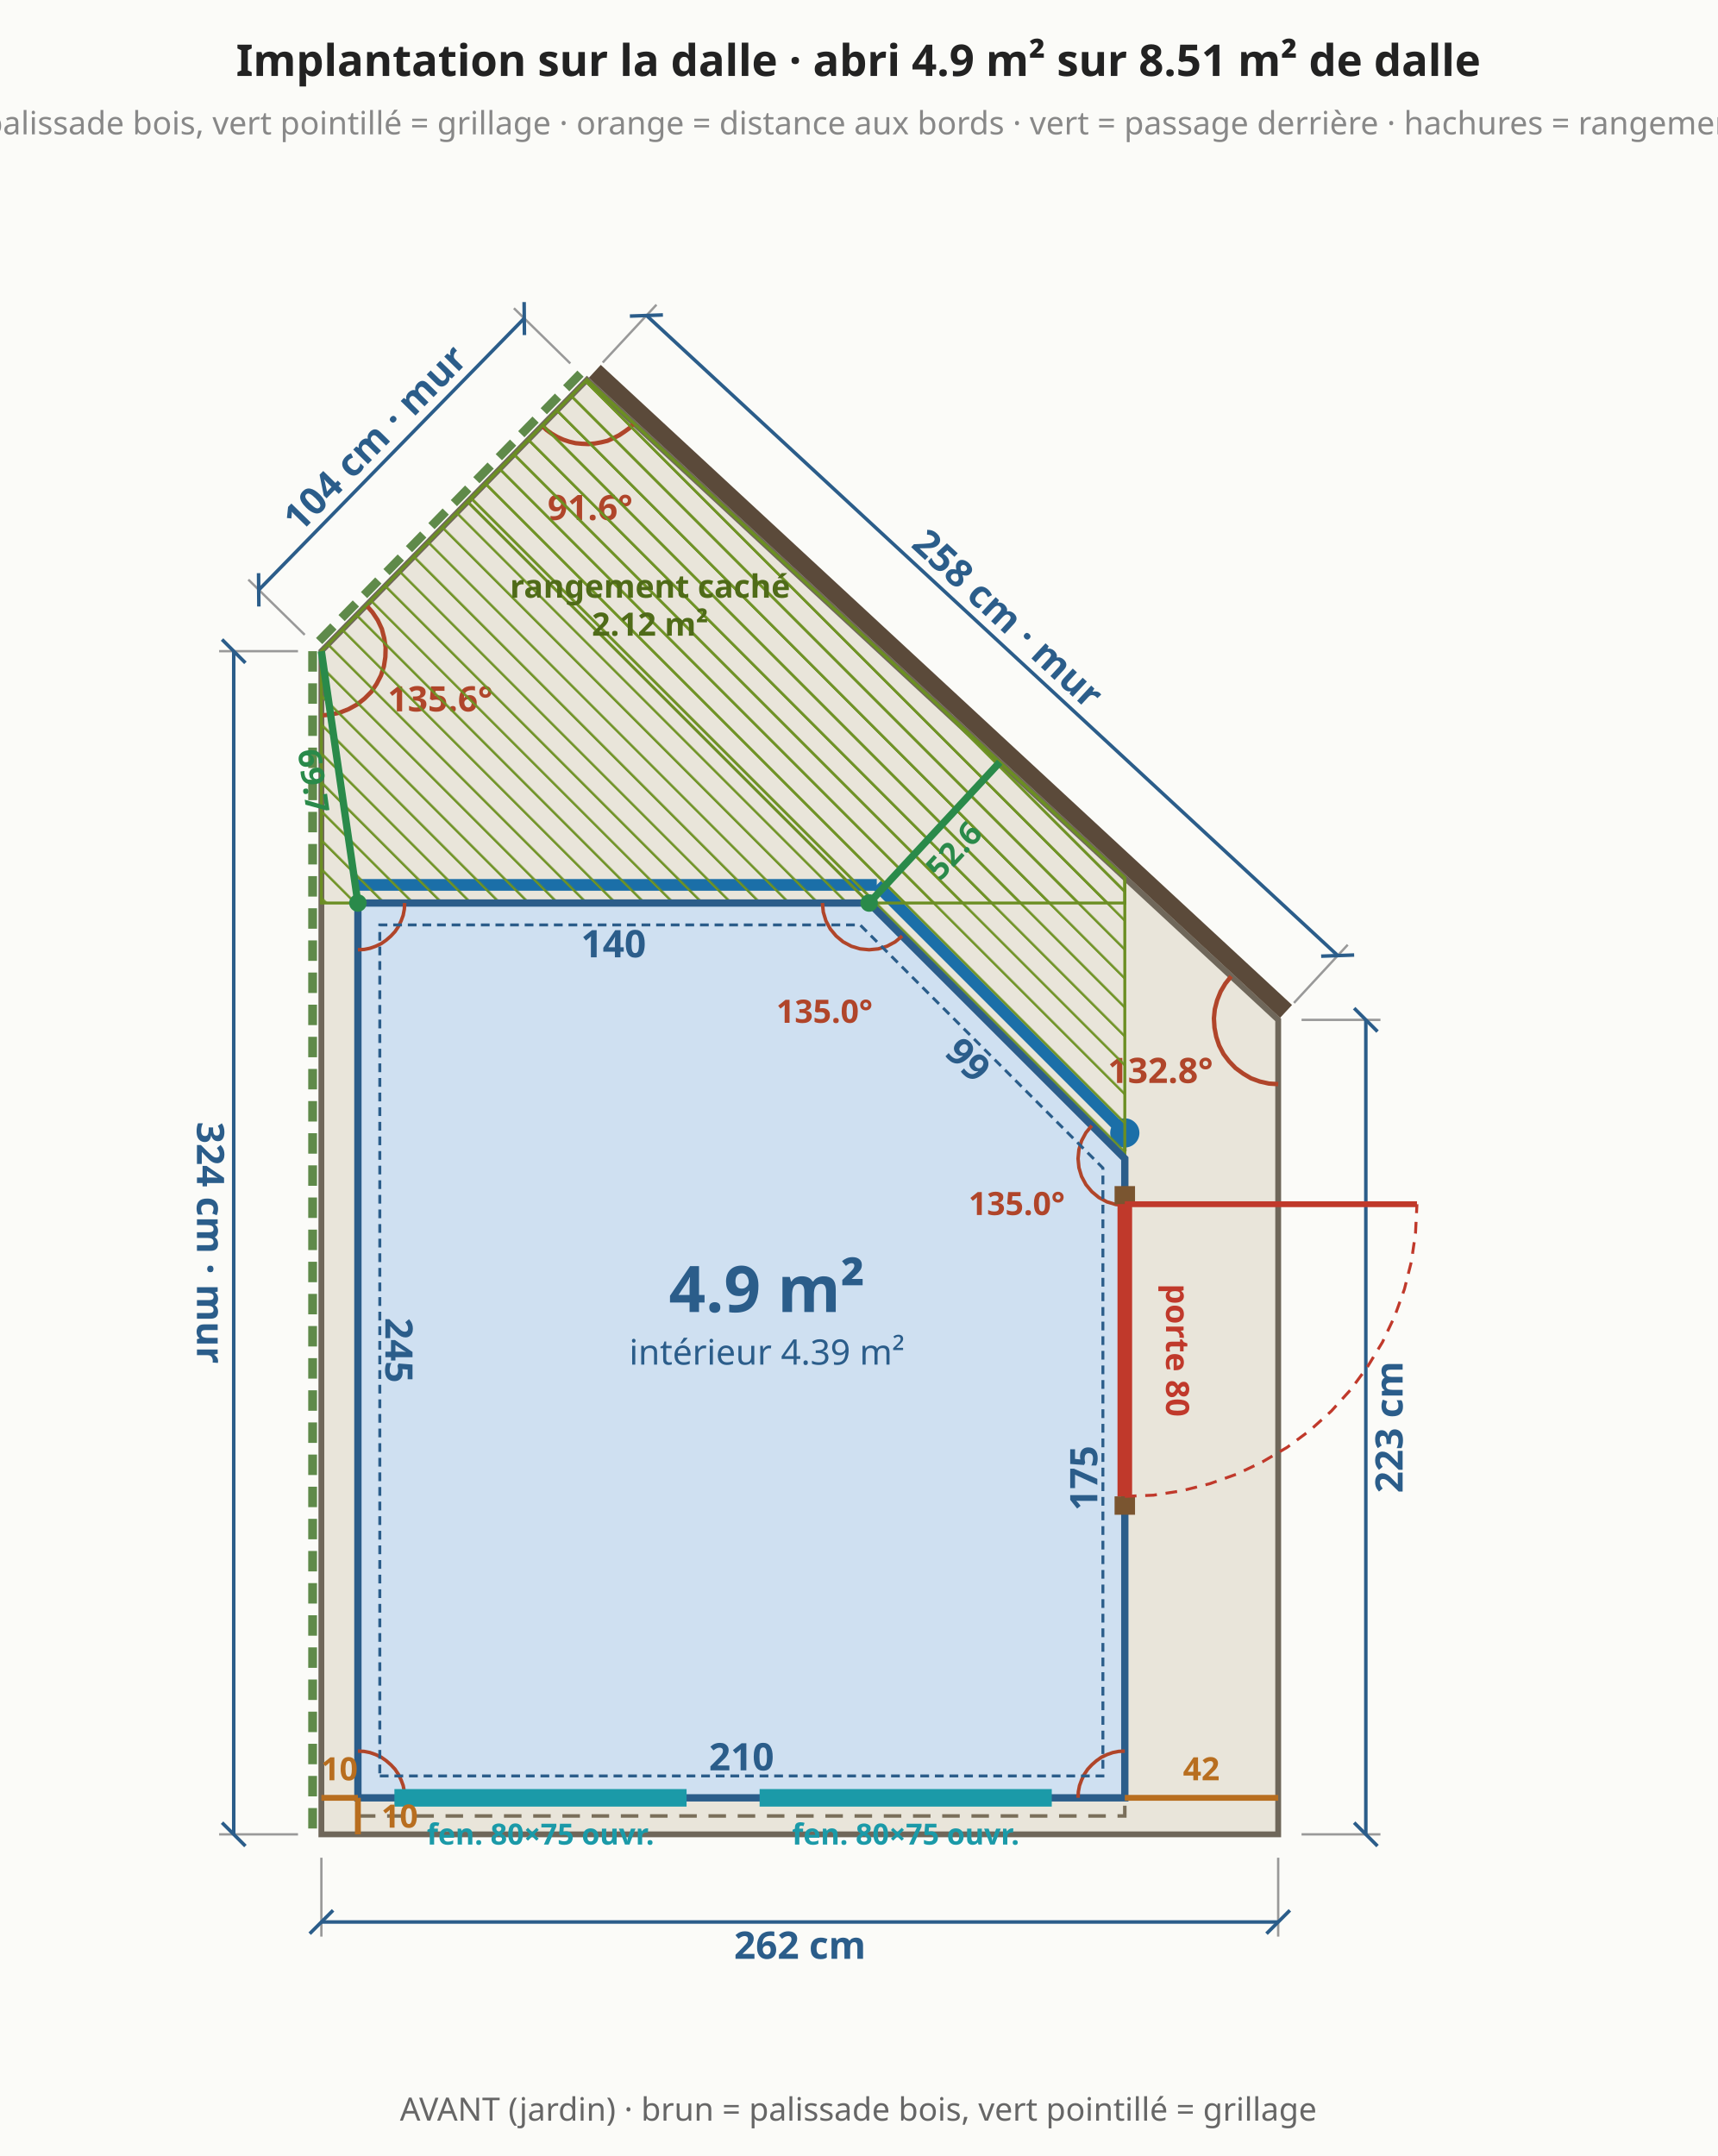
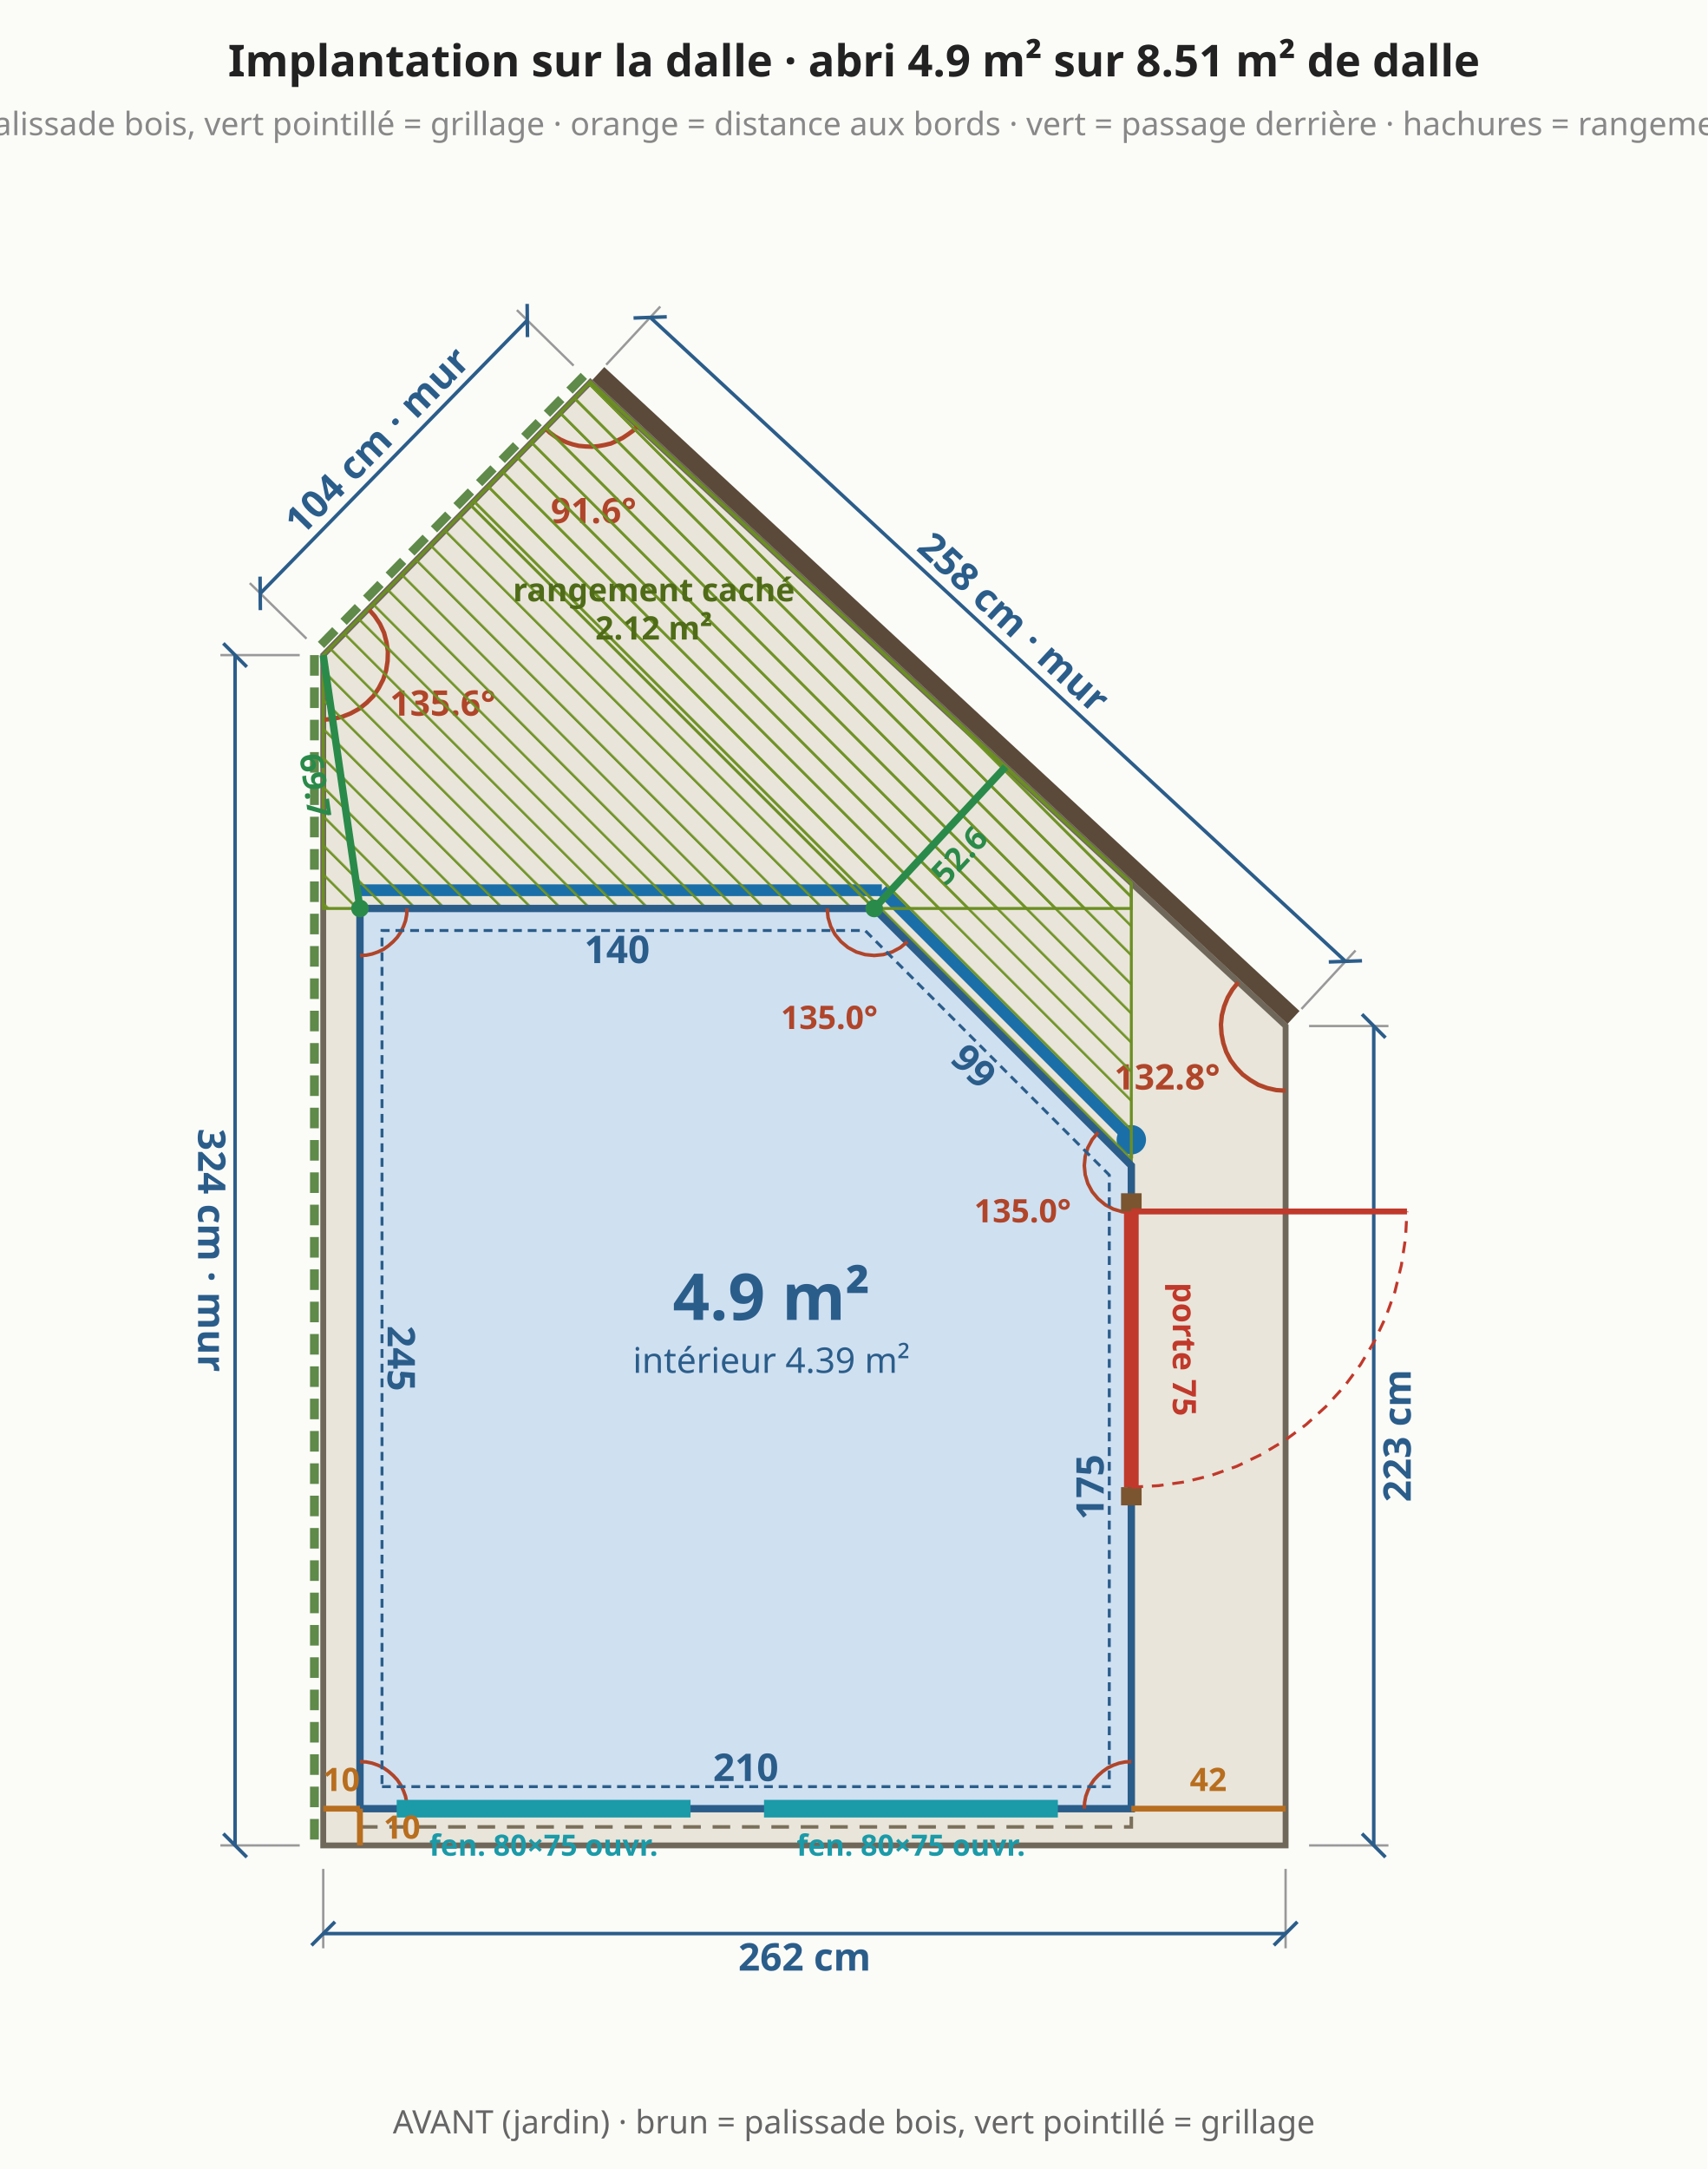
- <svg xmlns="http://www.w3.org/2000/svg" viewBox="0 0 588 738" font-family="system-ui,sans-serif" font-size="13">
-   <rect width="588" height="738" fill="#fbfbf8" />
+ <svg xmlns="http://www.w3.org/2000/svg" viewBox="0 0 581 738" font-family="system-ui,sans-serif" font-size="13">
+   <rect width="581" height="738" fill="#fbfbf8" />
  <polygon points="110.0,627.9 437.5,627.9 437.5,349.1 200.9,130.0 110.0,222.9" fill="#e9e5da" stroke="#6f675a" stroke-width="2" />
  <line x1="110.0" y1="635.9" x2="110.0" y2="662.9" stroke="#999" stroke-width="0.8" />
  <line x1="437.5" y1="635.9" x2="437.5" y2="662.9" stroke="#999" stroke-width="0.8" />
  <line x1="110.0" y1="657.9" x2="437.5" y2="657.9" stroke="#2b5d8a" stroke-width="1.2" />
  <line x1="106.0" y1="661.9" x2="114.0" y2="653.9" stroke="#2b5d8a" stroke-width="1.2" />
  <line x1="433.5" y1="661.9" x2="441.5" y2="653.9" stroke="#2b5d8a" stroke-width="1.2" />
  <text x="273.8" y="665.9" text-anchor="middle" dominant-baseline="middle" fill="#2b5d8a" font-size="13" font-weight="bold" transform="rotate(0.0 273.8 665.9)">262 cm</text>
  <line x1="445.5" y1="627.9" x2="472.5" y2="627.9" stroke="#999" stroke-width="0.8" />
  <line x1="445.5" y1="349.1" x2="472.5" y2="349.1" stroke="#999" stroke-width="0.8" />
  <line x1="467.5" y1="627.9" x2="467.5" y2="349.1" stroke="#2b5d8a" stroke-width="1.2" />
  <line x1="471.5" y1="631.9" x2="463.5" y2="623.9" stroke="#2b5d8a" stroke-width="1.2" />
  <line x1="471.5" y1="353.1" x2="463.5" y2="345.1" stroke="#2b5d8a" stroke-width="1.2" />
  <text x="475.5" y="488.5" text-anchor="middle" dominant-baseline="middle" fill="#2b5d8a" font-size="13" font-weight="bold" transform="rotate(-90.0 475.5 488.5)">223 cm</text>
  <line x1="440.2" y1="346.2" x2="203.6" y2="127.1" stroke="#5b4a3a" stroke-width="6" />
  <line x1="442.9" y1="343.3" x2="461.3" y2="323.4" stroke="#999" stroke-width="0.8" />
  <line x1="206.3" y1="124.1" x2="224.7" y2="104.3" stroke="#999" stroke-width="0.8" />
  <line x1="457.9" y1="327.1" x2="221.3" y2="108.0" stroke="#2b5d8a" stroke-width="1.2" />
  <line x1="463.5" y1="326.9" x2="452.2" y2="327.3" stroke="#2b5d8a" stroke-width="1.2" />
  <line x1="226.9" y1="107.8" x2="215.6" y2="108.2" stroke="#2b5d8a" stroke-width="1.2" />
  <text x="345.0" y="211.7" text-anchor="middle" dominant-baseline="middle" fill="#2b5d8a" font-size="13" font-weight="bold" transform="rotate(42.8 345.0 211.7)">258 cm · mur</text>
  <line x1="198.7" y1="127.9" x2="107.9" y2="220.8" stroke="#5f8a4a" stroke-width="3" stroke-dasharray="7 4" />
  <line x1="195.2" y1="124.4" x2="175.9" y2="105.5" stroke="#999" stroke-width="0.8" />
  <line x1="104.3" y1="217.3" x2="85.0" y2="198.4" stroke="#999" stroke-width="0.8" />
  <line x1="179.4" y1="109.0" x2="88.6" y2="201.9" stroke="#2b5d8a" stroke-width="1.2" />
  <line x1="179.4" y1="103.4" x2="179.5" y2="114.7" stroke="#2b5d8a" stroke-width="1.2" />
  <line x1="88.5" y1="196.2" x2="88.6" y2="207.6" stroke="#2b5d8a" stroke-width="1.2" />
  <text x="128.3" y="149.9" text-anchor="middle" dominant-baseline="middle" fill="#2b5d8a" font-size="13" font-weight="bold" transform="rotate(-45.6 128.3 149.9)">104 cm · mur</text>
  <line x1="107.0" y1="222.9" x2="107.0" y2="627.9" stroke="#5f8a4a" stroke-width="3" stroke-dasharray="7 4" />
  <line x1="102.0" y1="222.9" x2="75.0" y2="222.9" stroke="#999" stroke-width="0.8" />
  <line x1="102.0" y1="627.9" x2="75.0" y2="627.9" stroke="#999" stroke-width="0.8" />
  <line x1="80.0" y1="222.9" x2="80.0" y2="627.9" stroke="#2b5d8a" stroke-width="1.2" />
  <line x1="76.0" y1="218.9" x2="84.0" y2="226.9" stroke="#2b5d8a" stroke-width="1.2" />
  <line x1="76.0" y1="623.9" x2="84.0" y2="631.9" stroke="#2b5d8a" stroke-width="1.2" />
  <text x="72.0" y="425.4" text-anchor="middle" dominant-baseline="middle" fill="#2b5d8a" font-size="13" font-weight="bold" transform="rotate(90.0 72.0 425.4)">324 cm · mur</text>
  <polyline points="421.4,334.2 419.4,336.7 417.8,339.4 416.6,342.4 415.8,345.5 415.5,348.6 415.7,351.8 416.3,354.9 417.3,357.9 418.8,360.8 420.7,363.3 422.9,365.6 425.5,367.5 428.2,369.1 431.2,370.2 434.3,370.9 437.5,371.1" fill="none" stroke="#b0452a" stroke-width="1.5" />
  <text x="397.2" y="370.7" text-anchor="middle" fill="#b0452a" font-size="12" font-weight="bold">132.8°</text>
  <polyline points="185.5,145.7 187.1,147.2 188.9,148.5 190.8,149.6 192.8,150.5 194.9,151.2 197.0,151.7 199.2,151.9 201.4,152.0 203.6,151.8 205.8,151.4 207.9,150.9 209.9,150.0 211.9,149.0 213.7,147.8 215.5,146.5 217.0,144.9" fill="none" stroke="#b0452a" stroke-width="1.5" />
  <text x="202.0" y="178.0" text-anchor="middle" fill="#b0452a" font-size="12" font-weight="bold">91.6°</text>
  <polyline points="110.0,244.9 113.2,244.6 116.4,243.9 119.4,242.7 122.3,241.1 124.8,239.1 127.1,236.8 128.9,234.1 130.4,231.2 131.4,228.1 131.9,224.9 132.0,221.6 131.5,218.4 130.7,215.3 129.3,212.3 127.5,209.6 125.4,207.2" fill="none" stroke="#b0452a" stroke-width="1.5" />
  <text x="150.7" y="243.5" text-anchor="middle" fill="#b0452a" font-size="12" font-weight="bold">135.6°</text>
  <polygon points="122.5,621.6 385.0,621.6 385.0,387.8 300.1,302.9 122.5,302.9" fill="none" stroke="#7a6f5a" stroke-width="1.2" stroke-dasharray="6 4" />
  <line x1="385.0" y1="387.8" x2="300.1" y2="302.9" stroke="#1b6fa8" stroke-width="4" />
  <line x1="300.1" y1="302.9" x2="122.5" y2="302.9" stroke="#1b6fa8" stroke-width="4" />
  <circle cx="385.0" cy="387.8" r="5" fill="#1b6fa8" />
  <defs>
    <pattern id="cache" width="7" height="7" patternUnits="userSpaceOnUse" patternTransform="rotate(-45)">
      <line x1="0" y1="0" x2="0" y2="7" stroke="#6b8e23" stroke-width="1.6" />
    </pattern>
  </defs>
  <polygon points="385.0,300.5 200.9,130.0 160.1,171.8 385.0,396.6" fill="url(#cache)" stroke="#6b8e23" stroke-width="1" />
  <polygon points="385.0,300.5 200.9,130.0 110.0,222.9 110.0,309.1 385.0,309.1" fill="url(#cache)" stroke="#6b8e23" stroke-width="1" />
  <text x="222.5" y="204.6" text-anchor="middle" fill="#4f6b18" font-size="11" font-weight="bold">rangement caché</text>
  <text x="222.5" y="217.6" text-anchor="middle" fill="#4f6b18" font-size="11" font-weight="bold">2.12 m²</text>
  <polygon points="122.5,615.4 385.0,615.4 385.0,396.6 297.5,309.1 122.5,309.1" fill="#cfe0f1" stroke="#2b5d8a" stroke-width="2.5" />
  <text x="253.8" y="601.4" text-anchor="middle" dominant-baseline="middle" fill="#2b5d8a" font-size="13" font-weight="bold" transform="rotate(0.0 253.8 601.4)">210</text>
  <text x="371.0" y="506.0" text-anchor="middle" dominant-baseline="middle" fill="#2b5d8a" font-size="13" font-weight="bold" transform="rotate(-90.0 371.0 506.0)">175</text>
  <text x="331.4" y="362.8" text-anchor="middle" dominant-baseline="middle" fill="#2b5d8a" font-size="13" font-weight="bold" transform="rotate(45.0 331.4 362.8)">99</text>
  <text x="210.0" y="323.1" text-anchor="middle" dominant-baseline="middle" fill="#2b5d8a" font-size="13" font-weight="bold" transform="rotate(0.0 210.0 323.1)">140</text>
  <text x="136.5" y="462.2" text-anchor="middle" dominant-baseline="middle" fill="#2b5d8a" font-size="13" font-weight="bold" transform="rotate(90.0 136.5 462.2)">245</text>
  <polyline points="138.5,615.4 138.4,613.3 138.0,611.2 137.3,609.3 136.4,607.4 135.2,605.6 133.8,604.1 132.2,602.7 130.5,601.5 128.6,600.6 126.6,599.9 124.6,599.5 122.5,599.4" fill="none" stroke="#b0452a" stroke-width="1.2" />
  <polyline points="385.0,599.4 382.9,599.5 380.9,599.9 378.9,600.6 377.0,601.5 375.3,602.7 373.7,604.1 372.3,605.6 371.1,607.4 370.2,609.3 369.5,611.2 369.1,613.3 369.0,615.4" fill="none" stroke="#b0452a" stroke-width="1.2" />
  <polyline points="373.7,385.3 371.7,387.7 370.2,390.5 369.3,393.5 369.0,396.6 369.3,399.7 370.2,402.7 371.7,405.5 373.7,407.9 376.1,409.9 378.9,411.4 381.9,412.3 385.0,412.6" fill="none" stroke="#b0452a" stroke-width="1.2" />
  <text x="348.0" y="415.9" text-anchor="middle" fill="#b0452a" font-size="11" font-weight="bold">135.0°</text>
  <polyline points="281.5,309.1 281.8,312.2 282.7,315.2 284.2,318.0 286.2,320.4 288.6,322.4 291.4,323.9 294.4,324.8 297.5,325.1 300.6,324.8 303.6,323.9 306.4,322.4 308.8,320.4" fill="none" stroke="#b0452a" stroke-width="1.2" />
  <text x="282.2" y="350.1" text-anchor="middle" fill="#b0452a" font-size="11" font-weight="bold">135.0°</text>
  <polyline points="122.5,325.1 124.6,325.0 126.6,324.6 128.6,323.9 130.5,323.0 132.2,321.8 133.8,320.4 135.2,318.9 136.4,317.1 137.3,315.2 138.0,313.3 138.4,311.2 138.5,309.1" fill="none" stroke="#b0452a" stroke-width="1.2" />
  <line x1="135.0" y1="615.4" x2="235.0" y2="615.4" stroke="#1b9aa8" stroke-width="6" />
  <text x="185.0" y="631.4" text-anchor="middle" fill="#1b9aa8" font-size="10" font-weight="bold">fen. 80×75 ouvr.</text>
  <line x1="260.0" y1="615.4" x2="360.0" y2="615.4" stroke="#1b9aa8" stroke-width="6" />
  <text x="310.0" y="631.4" text-anchor="middle" fill="#1b9aa8" font-size="10" font-weight="bold">fen. 80×75 ouvr.</text>
-   <line x1="385.0" y1="518.5" x2="385.0" y2="512.2" stroke="#7a5530" stroke-width="7" />
+   <line x1="385.0" y1="512.2" x2="385.0" y2="506.0" stroke="#7a5530" stroke-width="7" />
  <line x1="385.0" y1="412.2" x2="385.0" y2="406.0" stroke="#7a5530" stroke-width="7" />
-   <line x1="385.0" y1="512.2" x2="385.0" y2="412.2" stroke="#c0392b" stroke-width="5" />
-   <line x1="385.0" y1="412.2" x2="485.0" y2="412.2" stroke="#c0392b" stroke-width="2" />
-   <polyline points="385.0,512.2 394.8,511.8 404.5,510.3 414.0,507.9 423.3,504.6 432.1,500.4 440.6,495.4 448.4,489.6 455.7,483.0 462.3,475.7 468.1,467.8 473.2,459.4 477.4,450.5 480.7,441.3 483.1,431.8 484.5,422.1 485.0,412.2" fill="none" stroke="#c0392b" stroke-width="1" stroke-dasharray="4 3" />
-   <text x="403.0" y="462.2" text-anchor="middle" dominant-baseline="middle" fill="#c0392b" font-size="11" font-weight="bold" transform="rotate(90.0 403.0 462.2)">porte 80</text>
+   <line x1="385.0" y1="506.0" x2="385.0" y2="412.2" stroke="#c0392b" stroke-width="5" />
+   <line x1="385.0" y1="412.2" x2="478.8" y2="412.2" stroke="#c0392b" stroke-width="2" />
+   <polyline points="385.0,506.0 394.2,505.5 403.3,504.2 412.2,502.0 420.9,498.9 429.2,494.9 437.1,490.2 444.5,484.7 451.3,478.5 457.5,471.7 463.0,464.3 467.7,456.4 471.6,448.1 474.7,439.5 476.9,430.5 478.3,421.4 478.8,412.2" fill="none" stroke="#c0392b" stroke-width="1" stroke-dasharray="4 3" />
+   <text x="403.0" y="459.1" text-anchor="middle" dominant-baseline="middle" fill="#c0392b" font-size="11" font-weight="bold" transform="rotate(90.0 403.0 459.1)">porte 75</text>
  <line x1="297.5" y1="309.1" x2="342.2" y2="260.9" stroke="#2a8a4a" stroke-width="2.5" />
  <circle cx="297.5" cy="309.1" r="3" fill="#2a8a4a" />
  <text x="326.5" y="291.1" text-anchor="middle" dominant-baseline="middle" fill="#2a8a4a" font-size="11" font-weight="bold" transform="rotate(-47.2 326.5 291.1)">52.6</text>
  <line x1="122.5" y1="309.1" x2="110.0" y2="222.9" stroke="#2a8a4a" stroke-width="2.5" />
  <circle cx="122.5" cy="309.1" r="3" fill="#2a8a4a" />
  <text x="107.3" y="267.3" text-anchor="middle" dominant-baseline="middle" fill="#2a8a4a" font-size="11" font-weight="bold" transform="rotate(81.8 107.3 267.3)">69.7</text>
  <text x="262.5" y="449.1" text-anchor="middle" fill="#2b5d8a" font-size="22" font-weight="bold">4.9 m²</text>
  <text x="262.5" y="467.1" text-anchor="middle" fill="#2b5d8a" font-size="12" font-weight="normal">intérieur 4.39 m²</text>
  <polygon points="130.0,607.9 377.5,607.9 377.5,399.8 294.4,316.6 130.0,316.6" fill="none" stroke="#2b5d8a" stroke-width="1" stroke-dasharray="3 2" />
  <line x1="122.5" y1="615.4" x2="122.5" y2="627.9" stroke="#b86e1f" stroke-width="2" />
  <text x="130.5" y="625.6" text-anchor="start" fill="#b86e1f" font-size="11" font-weight="bold">10</text>
  <line x1="385.0" y1="615.4" x2="437.5" y2="615.4" stroke="#b86e1f" stroke-width="2" />
  <text x="411.2" y="609.4" text-anchor="middle" fill="#b86e1f" font-size="11" font-weight="bold">42</text>
  <line x1="122.5" y1="615.4" x2="110.0" y2="615.4" stroke="#b86e1f" stroke-width="2" />
  <text x="116.2" y="609.4" text-anchor="middle" fill="#b86e1f" font-size="11" font-weight="bold">10</text>
-   <text x="293.8" y="26.0" text-anchor="middle" fill="#222" font-size="15" font-weight="bold">Implantation sur la dalle · abri 4.9 m² sur 8.51 m² de dalle</text>
-   <text x="293.8" y="46.0" text-anchor="middle" fill="#888" font-size="11" font-weight="normal">brun = palissade bois, vert pointillé = grillage · orange = distance aux bords · vert = passage derrière · hachures = rangement caché</text>
-   <text x="293.8" y="725.9" text-anchor="middle" fill="#666" font-size="11" font-weight="normal">AVANT (jardin) · brun = palissade bois, vert pointillé = grillage</text>
+   <text x="290.6" y="26.0" text-anchor="middle" fill="#222" font-size="15" font-weight="bold">Implantation sur la dalle · abri 4.9 m² sur 8.51 m² de dalle</text>
+   <text x="290.6" y="46.0" text-anchor="middle" fill="#888" font-size="11" font-weight="normal">brun = palissade bois, vert pointillé = grillage · orange = distance aux bords · vert = passage derrière · hachures = rangement caché</text>
+   <text x="290.6" y="725.9" text-anchor="middle" fill="#666" font-size="11" font-weight="normal">AVANT (jardin) · brun = palissade bois, vert pointillé = grillage</text>
</svg>
